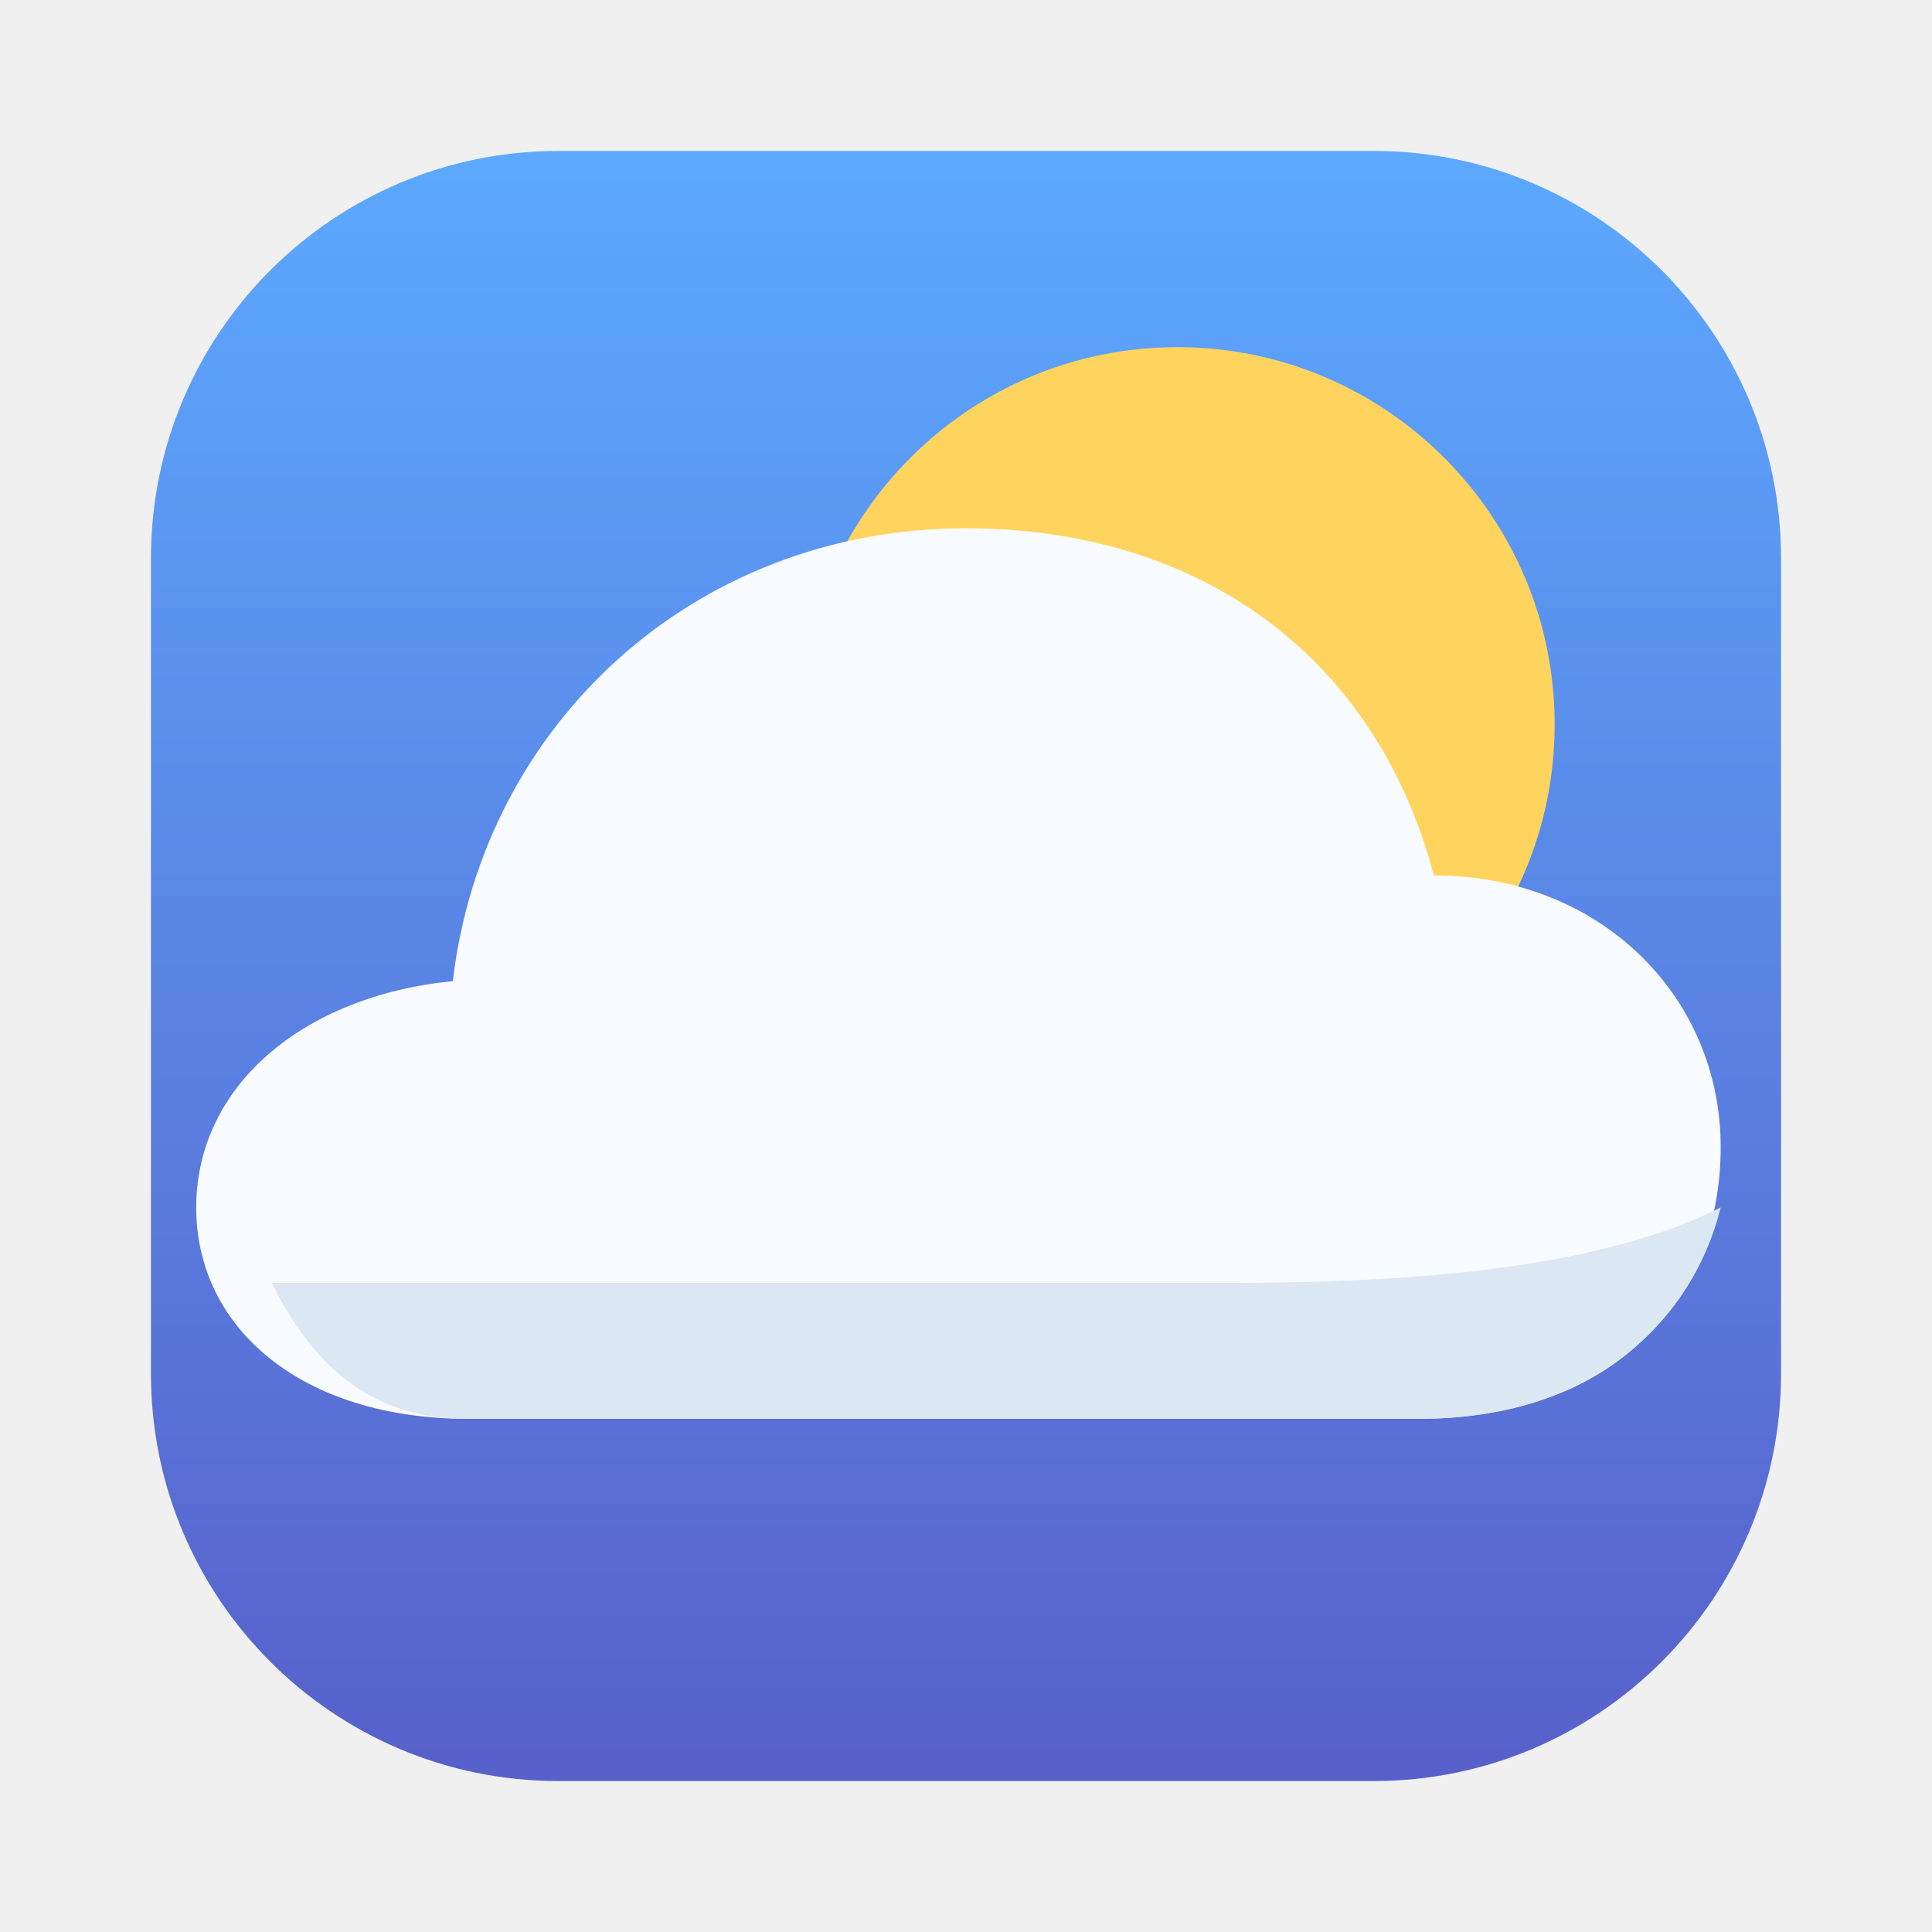
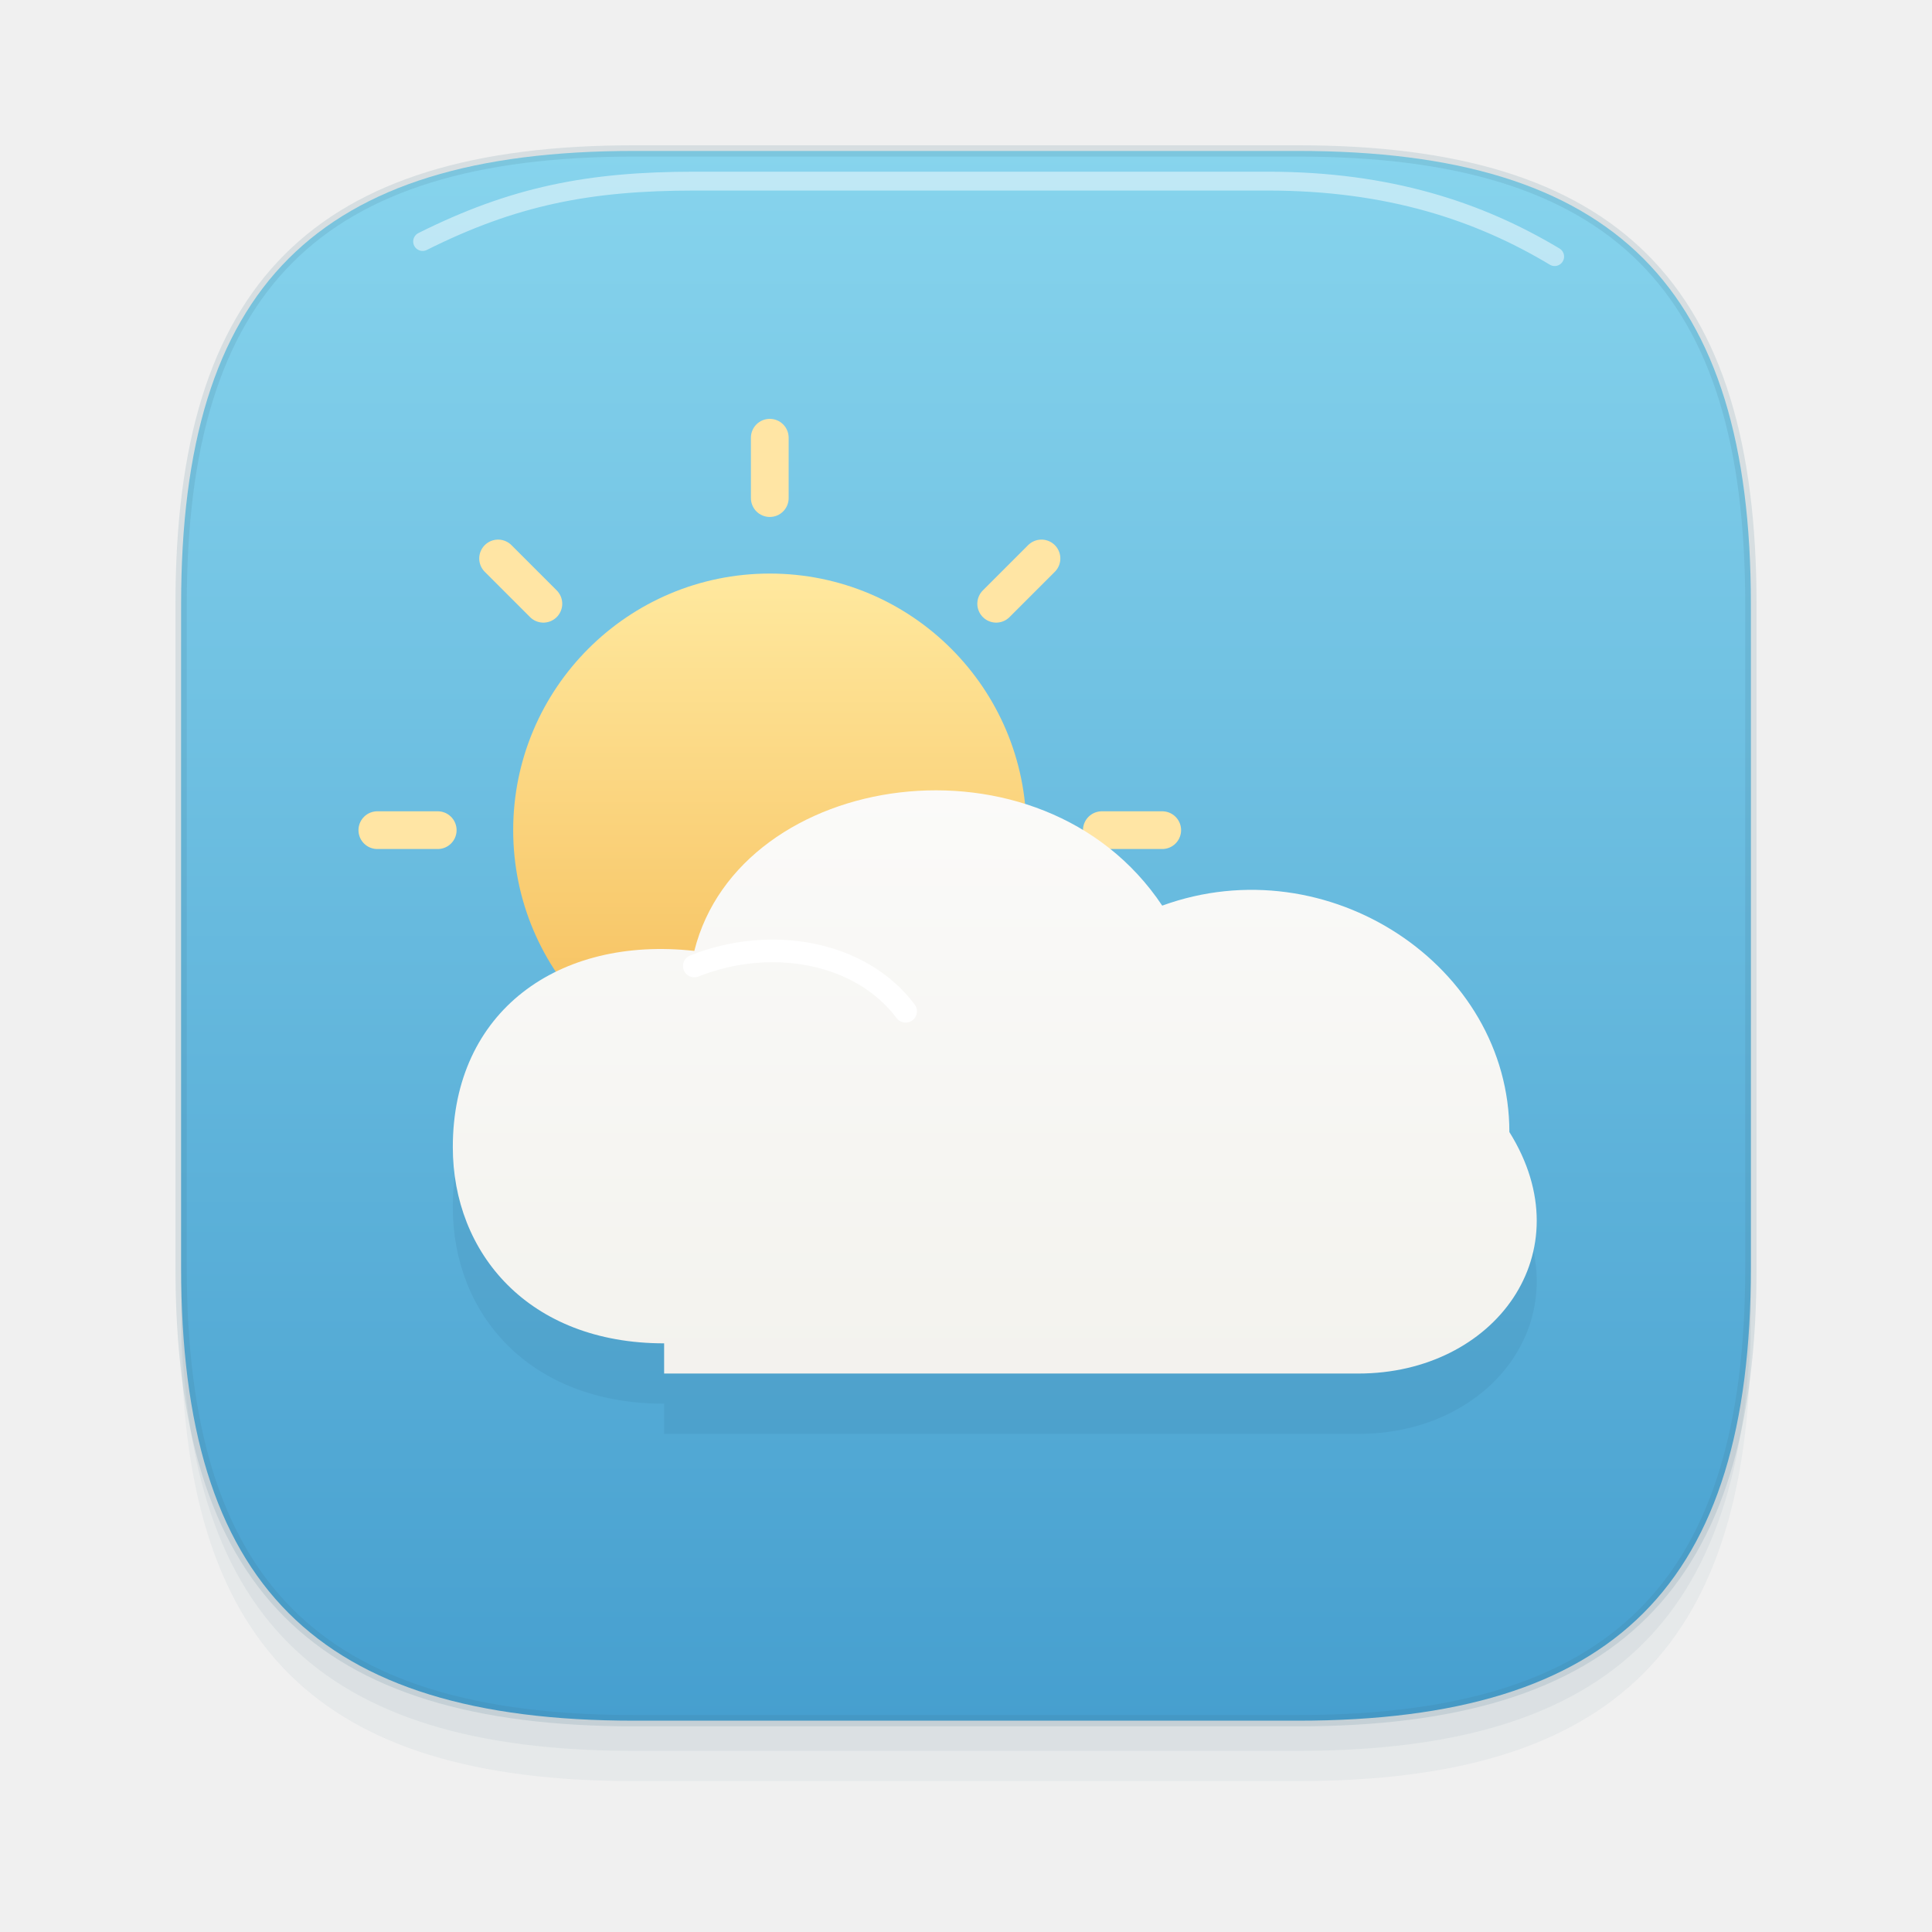
- <svg xmlns="http://www.w3.org/2000/svg" viewBox="0 0 128 128">
+ <svg xmlns="http://www.w3.org/2000/svg" xmlns:xlink="http://www.w3.org/1999/xlink" width="128" height="128" viewBox="0 0 128 128">
  <defs>
-     <linearGradient id="b" x1="0" y1="0" x2="0" y2="1">
-       <stop stop-color="#5ca9ff" />
-       <stop offset="1" stop-color="#5860ca" />
+     <linearGradient id="tileColor" x1="0" y1="10" x2="0" y2="114" gradientUnits="userSpaceOnUse">
+       <stop stop-color="#87d4ed" />
+       <stop offset="1" stop-color="#469fcf" />
+     </linearGradient>
+     <linearGradient id="ivory" x1="0" y1="32" x2="0" y2="100" gradientUnits="userSpaceOnUse">
+       <stop stop-color="#ffffff" />
+       <stop offset="1" stop-color="#f1f0eb" />
+     </linearGradient>
+     <path id="tile" d="M42 10H86C107 10 116 19 116 40V84C116 105 107 114 86 114H42C21 114 12 105 12 84V40C12 19 21 10 42 10Z" />
+     <linearGradient id="sun" x1="0" y1="38" x2="0" y2="72" gradientUnits="userSpaceOnUse">
+       <stop stop-color="#ffe99f" />
+       <stop offset="1" stop-color="#f5bb56" />
    </linearGradient>
  </defs>
-   <rect x="10" y="10" width="108" height="108" rx="27" fill="url(#b)" />
-   <circle cx="78" cy="48" r="25" fill="#ffd45e" />
-   <path d="M31 94h63c13 0 20-8 20-18s-8-18-19-18c-4-15-16-23-31-23-18 0-32 13-34 30-10 1-17 7-17 15 0 8 7 14 18 14z" fill="#f8fbff" />
-   <path d="M31 94h63c11 0 18-6 20-14-8 4-20 5-33 5H18c3 6 7 9 13 9z" fill="#dce7f4" />
+   <use xlink:href="#tile" transform="translate(0 4)" fill="#3d6f83" opacity=".06" />
+   <use xlink:href="#tile" transform="translate(0 2)" fill="#3d6f83" opacity=".07" />
+   <use xlink:href="#tile" fill="url(#tileColor)" />
+   <g>
+     <g stroke="#ffe5a4" stroke-width="2.5" stroke-linecap="round">
+       <path d="M51 29V33M51 77V81M25 55H29M73 55H77M33 37L36 40M66 70L69 73M33 73L36 70M66 40L69 37" />
+     </g>
+     <circle cx="51" cy="55" r="17" fill="url(#sun)" />
+     <path d="M44 91C35 91 30 85 30 78C30 69 37 64 46 65C49 53 69 50 77 62C88 58 100 66 100 77C105 85 99 93 90 93H44Z" fill="#316b91" opacity=".13" transform="translate(0 2)" />
+     <path d="M44 89C35 89 30 83 30 76C30 67 37 62 46 63C49 51 69 48 77 60C88 56 100 64 100 75C105 83 99 91 90 91H44Z" fill="url(#ivory)" />
+     <path d="M46 64C51 62 57 63 60 67" fill="none" stroke="#fff" stroke-width="1.5" stroke-linecap="round" />
+     <path d="M28 16C34 13 39 12 46 12H84C92 12 98 14 103 17" fill="none" stroke="#fff" stroke-opacity=".48" stroke-width="1.25" stroke-linecap="round" />
+   </g>
+   <use xlink:href="#tile" fill="none" stroke="#3d6f83" stroke-opacity=".14" stroke-width=".75" />
</svg>
